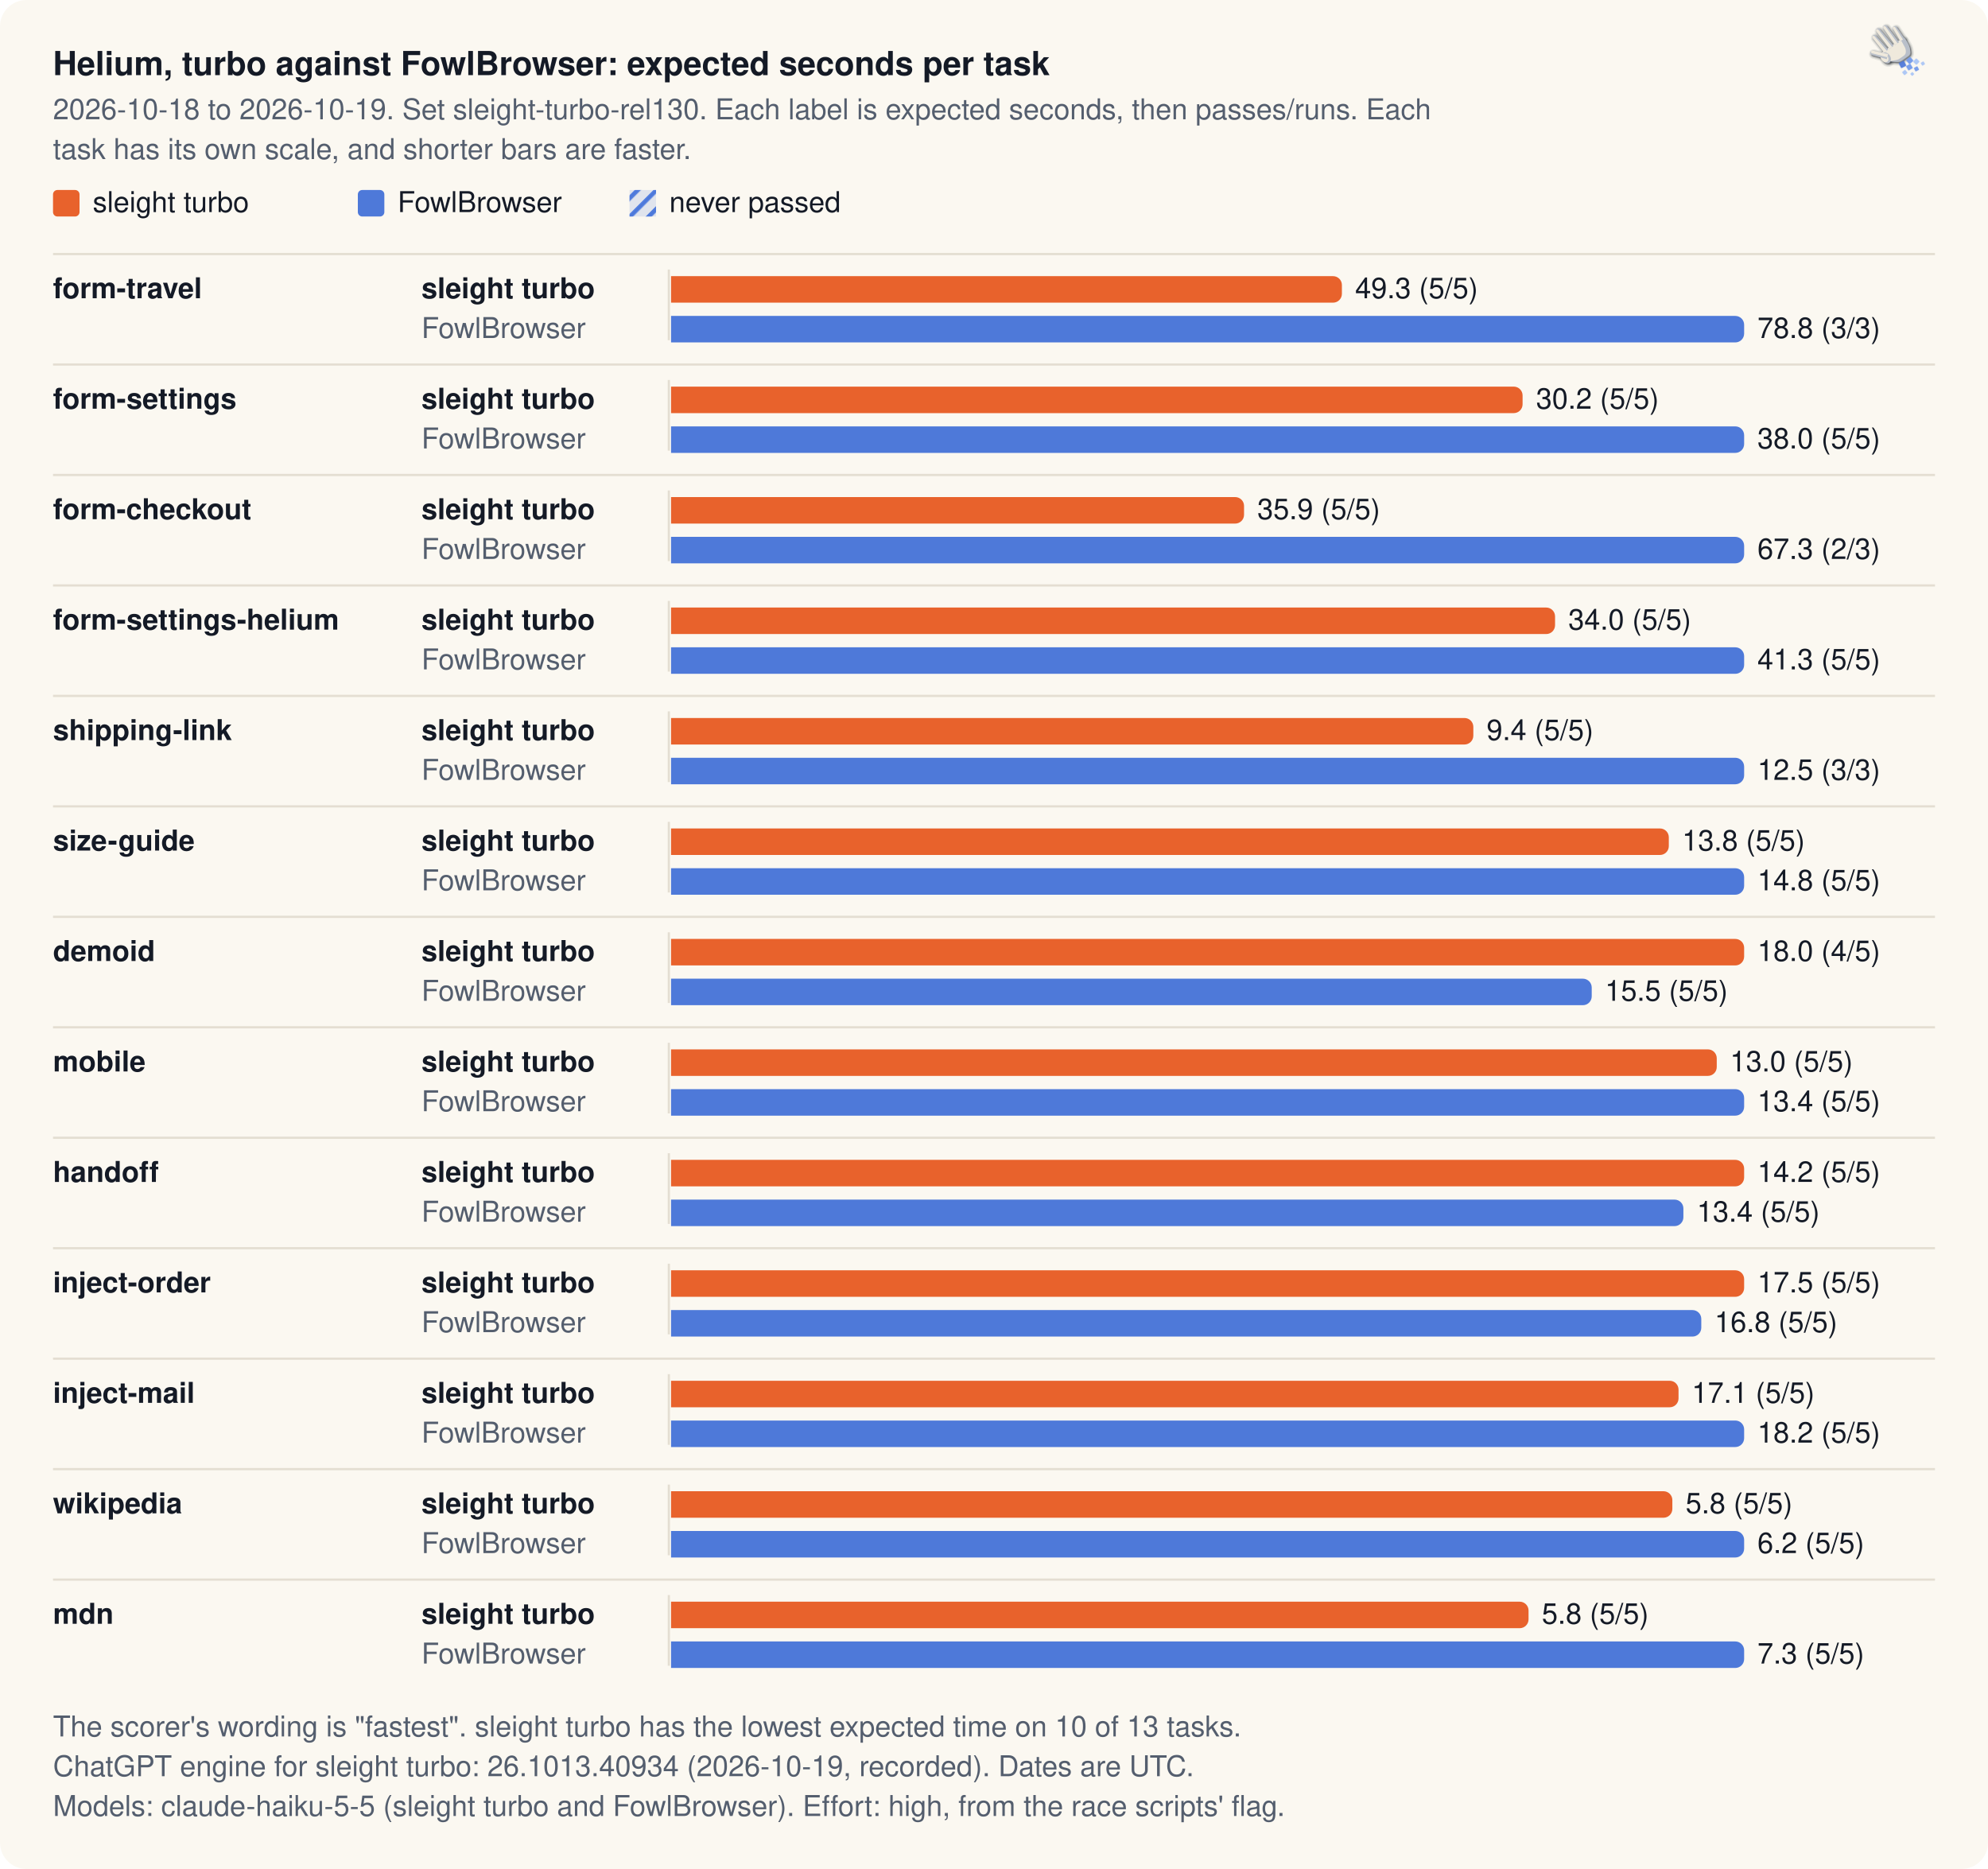
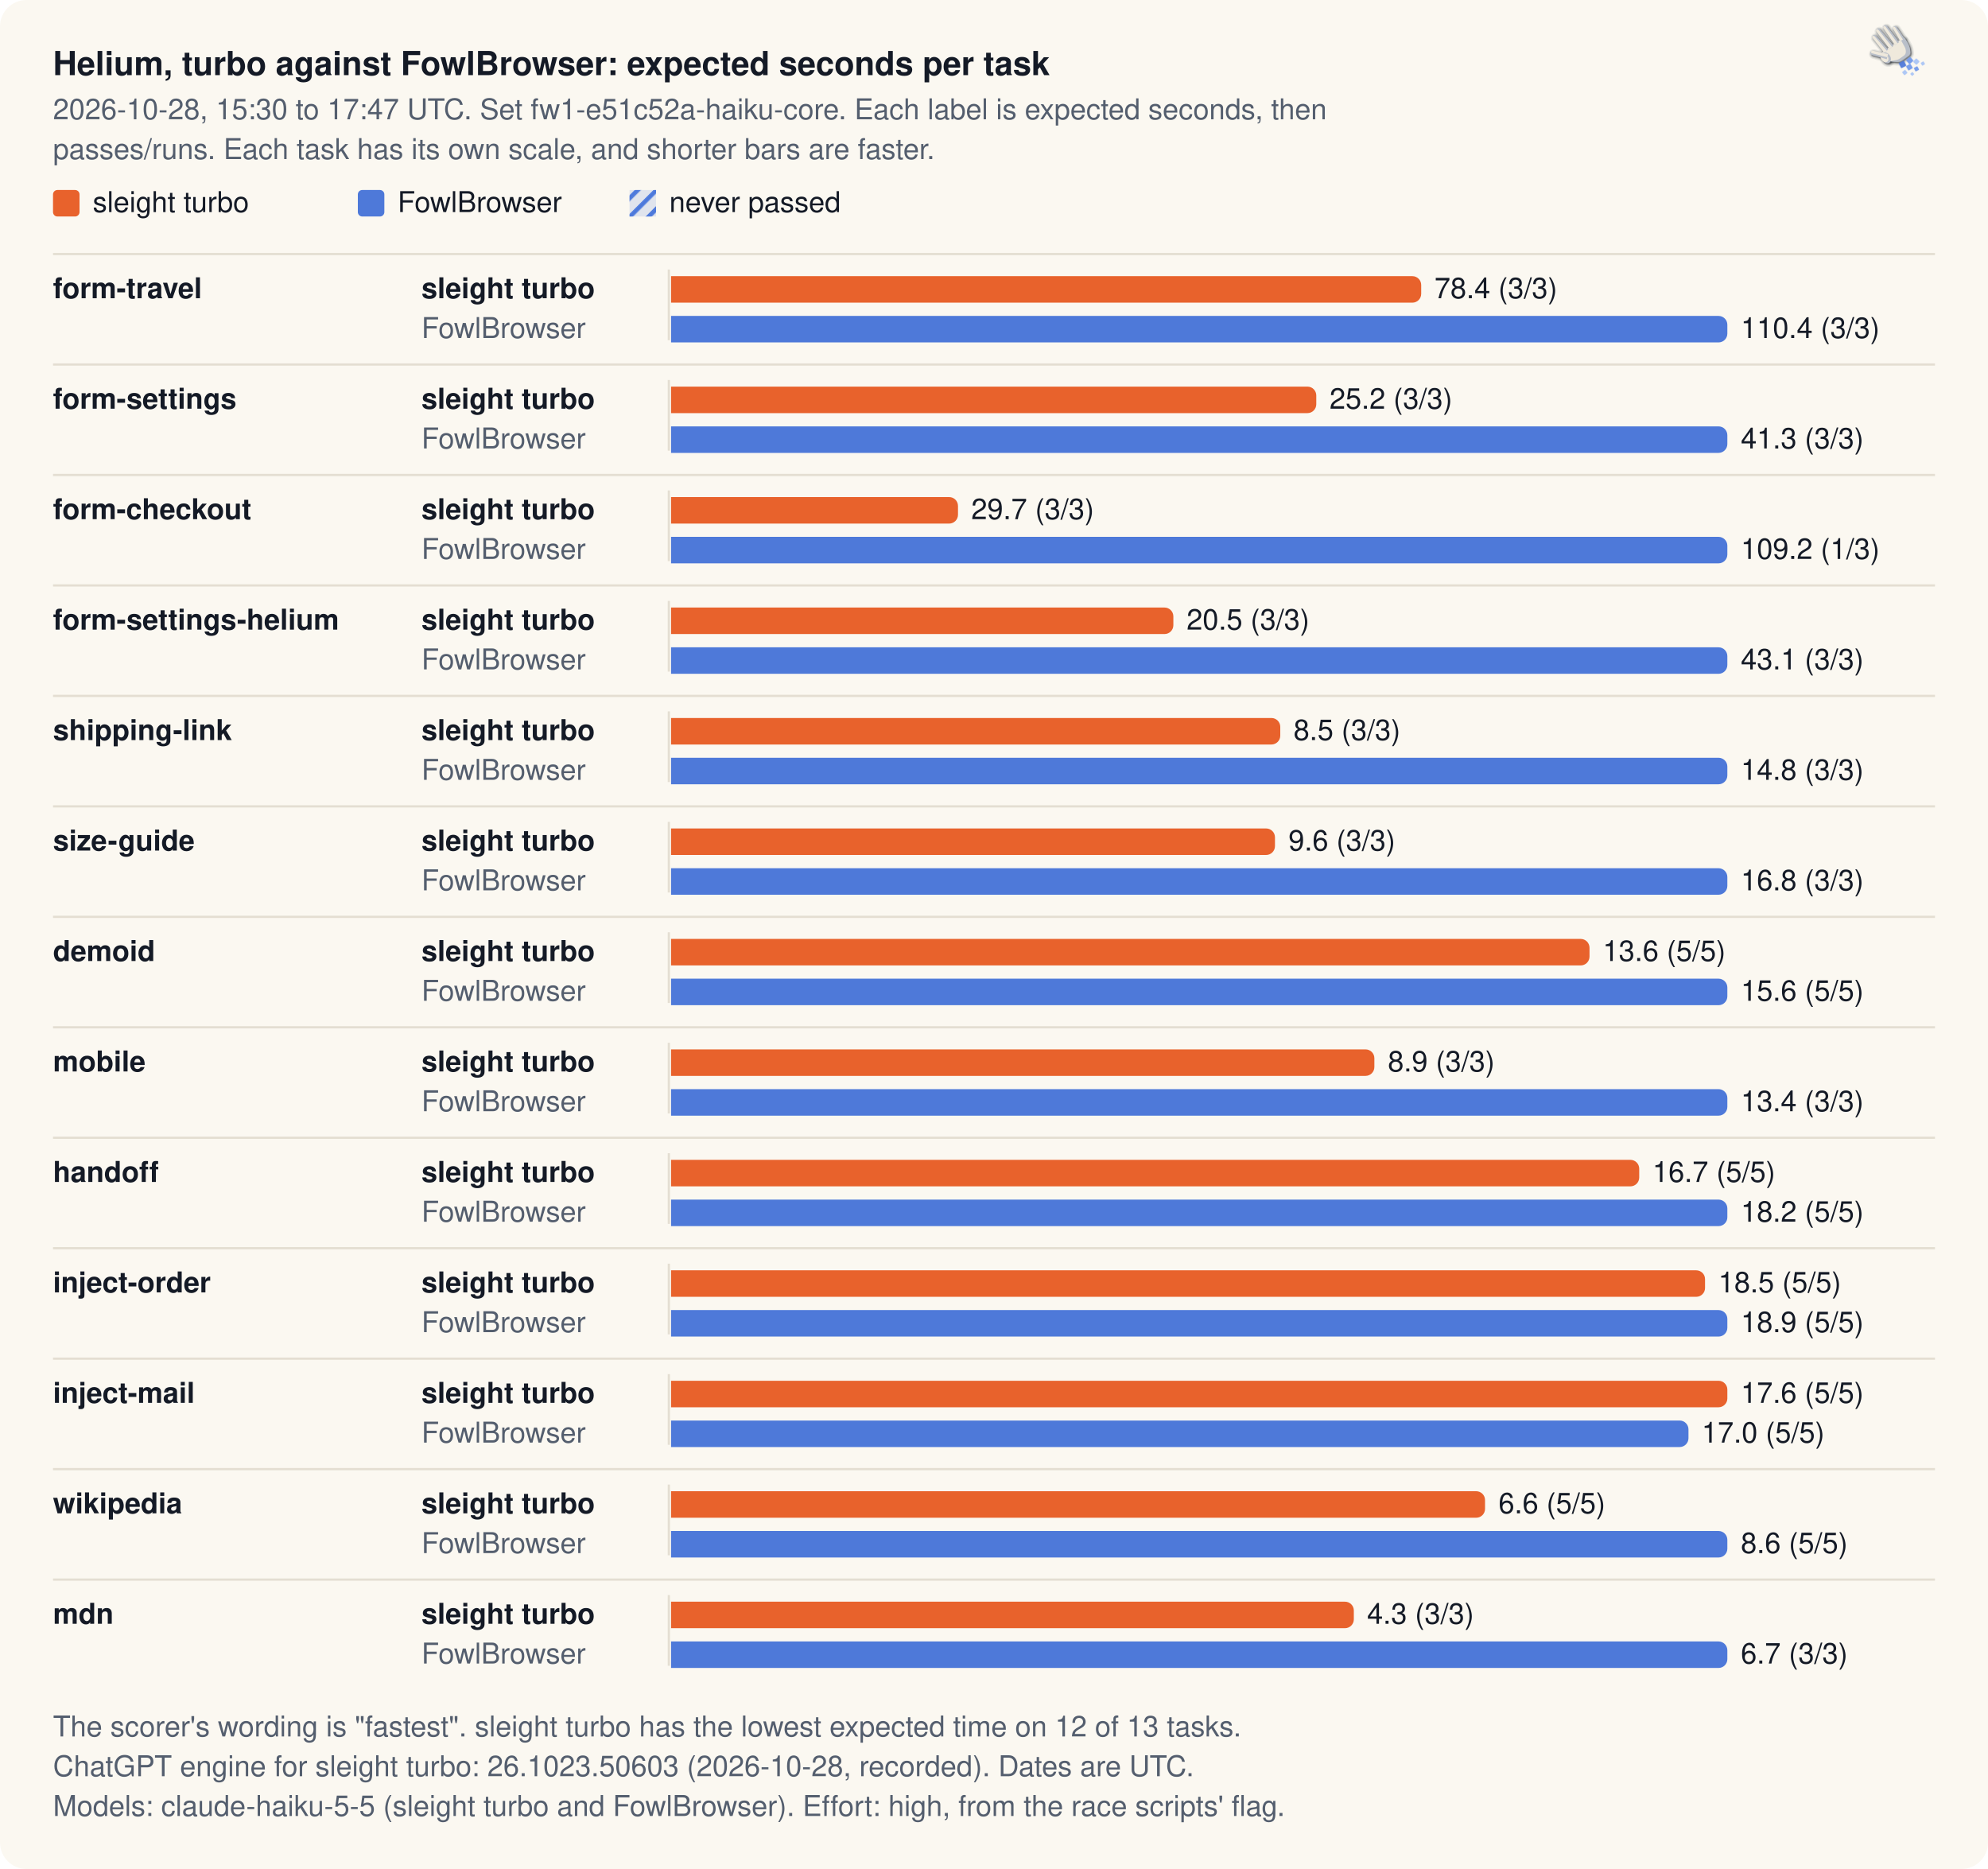
<svg xmlns="http://www.w3.org/2000/svg" viewBox="0 0 900 846" width="900" height="846" role="img" aria-labelledby="title desc">
  <style>
.bg{fill:#FBF8F1}
text{font-family:-apple-system,"Segoe UI",Helvetica,Arial,sans-serif;font-size:13px;fill:#141A26}
.t{font-size:15px;font-weight:600}
.b{font-weight:600}
.m{fill:#545E6E}
.g{stroke:#E4DED2;stroke-width:1;fill:none}
.me{fill:#E8622C}
.ot{fill:#4E79D9}
.sl{fill:#7A879A}
.hme{stroke:#E8622C}
.hot{stroke:#4E79D9}
.hsl{stroke:#7A879A}
</style>
  <defs>
    <pattern id="h-me" width="6" height="6" patternUnits="userSpaceOnUse" patternTransform="rotate(45)">
      <line class="hme" x1="1" y1="0" x2="1" y2="6" stroke-width="2" />
    </pattern>
    <pattern id="h-ot" width="6" height="6" patternUnits="userSpaceOnUse" patternTransform="rotate(45)">
      <line class="hot" x1="1" y1="0" x2="1" y2="6" stroke-width="2" />
    </pattern>
    <pattern id="h-sl" width="6" height="6" patternUnits="userSpaceOnUse" patternTransform="rotate(45)">
      <line class="hsl" x1="1" y1="0" x2="1" y2="6" stroke-width="2" />
    </pattern>
  </defs>
  <rect class="bg" width="900" height="846" rx="12" />
  <text x="24" y="34" class="t">Helium, turbo against FowlBrowser: expected seconds per task</text>
-   <text x="24" y="54" class="m">2026-10-18 to 2026-10-19. Set sleight-turbo-rel130. Each label is expected seconds, then passes/runs. Each</text>
-   <text x="24" y="72" class="m">task has its own scale, and shorter bars are faster.</text>
+   <text x="24" y="54" class="m">2026-10-28, 15:30 to 17:47 UTC. Set fw1-e51c52a-haiku-core. Each label is expected seconds, then</text>
+   <text x="24" y="72" class="m">passes/runs. Each task has its own scale, and shorter bars are faster.</text>
  <g transform="translate(840 8) scale(0.8)">
    <g transform="translate(0.6 0.6)">
      <g transform="translate(10 10) rotate(-35)">
        <g fill="#141A26" stroke="#141A26" fill-opacity="0.08" stroke-opacity="0.08" stroke-width="3" stroke-linejoin="round">
          <path d="M-2 12.39 Q-2.2 10.8 -0.6 10.8 L12.4 10.8 Q14 10.8 13.82 12.39 L13.48 15.41 Q13.3 17 12.56 18.42 L11.94 19.58 Q11.2 21 9.6 21 L5.2 21 Q3.6 21 2.35 20 L-0.15 18 Q-1.4 17 -1.6 15.41 Z" />
          <path d="M-3.8 14.6 A2.5 3.3 0 1 0 1.2 14.6 A2.5 3.3 0 1 0 -3.8 14.6 Z" />
          <path d="M0.83 13.52 L-5.04 7.13 A1.25 1.25 0 0 0 -6.93 8.76 L-1.43 15.48 Z" />
          <path d="M2.44 11.48 L1.3 1.09 A1.2 1.2 0 0 0 -1.09 1.3 L-0.44 11.72 Z" />
          <path d="M6.15 11.51 L5.17 -0.67 A1.2 1.2 0 0 0 2.77 -0.53 L3.25 11.69 Z" />
          <path d="M9.85 11.59 L9.51 0.29 A1.2 1.2 0 0 0 7.11 0.31 L6.95 11.61 Z" />
          <path d="M13.5 11.68 L13.68 3.81 A1.15 1.15 0 0 0 11.39 3.68 L10.7 11.52 Z" />
        </g>
        <g fill="#141A26" stroke="#141A26" fill-opacity="0.12" stroke-opacity="0.12" stroke-width="1.8" stroke-linejoin="round">
          <path d="M-2 12.39 Q-2.2 10.8 -0.6 10.8 L12.4 10.8 Q14 10.8 13.82 12.39 L13.48 15.41 Q13.3 17 12.56 18.42 L11.94 19.58 Q11.2 21 9.6 21 L5.2 21 Q3.6 21 2.35 20 L-0.15 18 Q-1.4 17 -1.6 15.41 Z" />
          <path d="M-3.8 14.6 A2.5 3.3 0 1 0 1.2 14.6 A2.5 3.3 0 1 0 -3.8 14.6 Z" />
          <path d="M0.83 13.52 L-5.04 7.13 A1.25 1.25 0 0 0 -6.93 8.76 L-1.43 15.48 Z" />
          <path d="M2.44 11.48 L1.3 1.09 A1.2 1.2 0 0 0 -1.09 1.3 L-0.44 11.72 Z" />
          <path d="M6.15 11.51 L5.17 -0.67 A1.2 1.2 0 0 0 2.77 -0.53 L3.25 11.69 Z" />
          <path d="M9.85 11.59 L9.51 0.29 A1.2 1.2 0 0 0 7.11 0.31 L6.95 11.61 Z" />
          <path d="M13.5 11.68 L13.68 3.81 A1.15 1.15 0 0 0 11.39 3.68 L10.7 11.52 Z" />
        </g>
        <g fill="#141A26" stroke="#141A26" fill-opacity="0.2" stroke-opacity="0.2" stroke-width="0.8" stroke-linejoin="round">
          <path d="M-2 12.39 Q-2.2 10.8 -0.6 10.8 L12.4 10.8 Q14 10.8 13.82 12.39 L13.48 15.41 Q13.3 17 12.56 18.42 L11.94 19.58 Q11.2 21 9.6 21 L5.2 21 Q3.6 21 2.35 20 L-0.15 18 Q-1.4 17 -1.6 15.41 Z" />
          <path d="M-3.8 14.6 A2.5 3.3 0 1 0 1.2 14.6 A2.5 3.3 0 1 0 -3.8 14.6 Z" />
          <path d="M0.83 13.52 L-5.04 7.13 A1.25 1.25 0 0 0 -6.93 8.76 L-1.43 15.48 Z" />
          <path d="M2.44 11.48 L1.3 1.09 A1.2 1.2 0 0 0 -1.09 1.3 L-0.44 11.72 Z" />
          <path d="M6.15 11.51 L5.17 -0.67 A1.2 1.2 0 0 0 2.77 -0.53 L3.25 11.69 Z" />
          <path d="M9.85 11.59 L9.51 0.29 A1.2 1.2 0 0 0 7.11 0.31 L6.95 11.61 Z" />
          <path d="M13.5 11.68 L13.68 3.81 A1.15 1.15 0 0 0 11.39 3.68 L10.7 11.52 Z" />
        </g>
      </g>
    </g>
    <g transform="translate(10 10) rotate(-35)">
      <rect x="-1.95" y="-1.95" width="3.9" height="3.9" rx="0.62" fill="#4E79D9" fill-opacity="0.2" transform="translate(4.2 23) rotate(8)" />
      <rect x="-1.6" y="-1.6" width="3.2" height="3.2" rx="0.51" fill="#4E79D9" fill-opacity="0.92" transform="translate(4.2 23) rotate(8)" />
      <rect x="-1.83" y="-1.83" width="3.66" height="3.66" rx="0.59" fill="#7299EA" fill-opacity="0.2" transform="translate(8.8 23.5) rotate(-6)" />
      <rect x="-1.5" y="-1.5" width="3" height="3" rx="0.48" fill="#7299EA" fill-opacity="0.92" transform="translate(8.8 23.5) rotate(-6)" />
      <rect x="-1.71" y="-1.71" width="3.42" height="3.42" rx="0.55" fill="#7299EA" fill-opacity="0.2" transform="translate(6.5 26.5) rotate(4)" />
      <rect x="-1.4" y="-1.4" width="2.8" height="2.8" rx="0.45" fill="#7299EA" fill-opacity="0.92" transform="translate(6.5 26.5) rotate(4)" />
      <rect x="-1.59" y="-1.59" width="3.17" height="3.17" rx="0.51" fill="#A9C4F5" fill-opacity="0.2" transform="translate(11.5 26.2) rotate(-11)" />
      <rect x="-1.3" y="-1.3" width="2.6" height="2.6" rx="0.42" fill="#A9C4F5" fill-opacity="0.92" transform="translate(11.5 26.2) rotate(-11)" />
      <rect x="-1.34" y="-1.34" width="2.68" height="2.68" rx="0.43" fill="#A9C4F5" fill-opacity="0.2" transform="translate(2.6 27.5) rotate(-4)" />
      <rect x="-1.1" y="-1.1" width="2.2" height="2.2" rx="0.35" fill="#A9C4F5" fill-opacity="0.92" transform="translate(2.6 27.5) rotate(-4)" />
      <rect x="-1.34" y="-1.34" width="2.68" height="2.68" rx="0.43" fill="#7299EA" fill-opacity="0.2" transform="translate(9.2 29.6) rotate(7)" />
      <rect x="-1.1" y="-1.1" width="2.2" height="2.2" rx="0.35" fill="#7299EA" fill-opacity="0.92" transform="translate(9.2 29.6) rotate(7)" />
      <rect x="-1.1" y="-1.1" width="2.2" height="2.2" rx="0.35" fill="#A9C4F5" fill-opacity="0.2" transform="translate(13.9 29.2) rotate(3)" />
      <rect x="-0.9" y="-0.9" width="1.8" height="1.8" rx="0.29" fill="#A9C4F5" fill-opacity="0.92" transform="translate(13.9 29.2) rotate(3)" />
      <rect x="-0.98" y="-0.98" width="1.95" height="1.95" rx="0.31" fill="#A9C4F5" fill-opacity="0.2" transform="translate(5.6 30.6) rotate(-8)" />
      <rect x="-0.8" y="-0.8" width="1.6" height="1.6" rx="0.26" fill="#A9C4F5" fill-opacity="0.92" transform="translate(5.6 30.6) rotate(-8)" />
    </g>
    <g transform="translate(10 10) rotate(-35)">
      <path d="M-2 12.39 Q-2.2 10.8 -0.6 10.8 L12.4 10.8 Q14 10.8 13.82 12.39 L13.48 15.41 Q13.3 17 12.56 18.42 L11.94 19.58 Q11.2 21 9.6 21 L5.2 21 Q3.6 21 2.35 20 L-0.15 18 Q-1.4 17 -1.6 15.41 Z" fill="#B9BFC9" />
      <path d="M-2.02 12.19 Q-2.2 10.8 -0.8 10.8 L10 10.8 Q11.4 10.8 11.24 12.19 L10.86 15.61 Q10.7 17 9.89 18.14 L9.81 18.26 Q9 19.4 7.6 19.4 L5 19.4 Q3.6 19.4 2.34 18.79 L-0.14 17.61 Q-1.4 17 -1.58 15.61 Z" fill="#EFE9DC" />
      <path d="M-3.8 14.6 A2.5 3.3 0 1 0 1.2 14.6 A2.5 3.3 0 1 0 -3.8 14.6 Z" fill="#B9BFC9" />
      <path d="M-4 14 A2 2.8 0 1 0 0 14 A2 2.8 0 1 0 -4 14 Z" fill="#EFE9DC" />
      <path d="M0.83 13.52 L-5.04 7.13 A1.25 1.25 0 0 0 -6.93 8.76 L-1.43 15.48 Z" fill="#B9BFC9" />
      <path d="M0.83 13.51 L-5.21 6.91 A0.78 0.78 0 0 0 -6.38 7.93 L-0.57 14.74 Z" fill="#EFE9DC" />
      <path d="M2.44 11.48 L1.3 1.09 A1.2 1.2 0 0 0 -1.09 1.3 L-0.44 11.72 Z" fill="#B9BFC9" />
      <path d="M1.35 11.58 L0.36 0.91 A0.74 0.74 0 0 0 -1.12 1.03 L-0.45 11.72 Z" fill="#EFE9DC" />
      <path d="M6.15 11.51 L5.17 -0.67 A1.2 1.2 0 0 0 2.77 -0.53 L3.25 11.69 Z" fill="#B9BFC9" />
      <path d="M5.05 11.59 L4.24 -0.88 A0.74 0.74 0 0 0 2.75 -0.8 L3.25 11.68 Z" fill="#EFE9DC" />
      <path d="M9.85 11.59 L9.51 0.29 A1.2 1.2 0 0 0 7.11 0.31 L6.95 11.61 Z" fill="#B9BFC9" />
      <path d="M8.75 11.6 L8.59 0.04 A0.74 0.74 0 0 0 7.1 0.04 L6.95 11.6 Z" fill="#EFE9DC" />
      <path d="M13.5 11.68 L13.68 3.81 A1.15 1.15 0 0 0 11.39 3.68 L10.7 11.52 Z" fill="#B9BFC9" />
      <path d="M12.43 11.63 L12.82 3.52 A0.71 0.71 0 0 0 11.39 3.42 L10.7 11.51 Z" fill="#EFE9DC" />
    </g>
  </g>
  <rect class="me" x="24" y="86" width="12" height="12" rx="2" />
  <text x="42" y="96">sleight turbo</text>
  <rect class="ot" x="162" y="86" width="12" height="12" rx="2" />
  <text x="180" y="96">FowlBrowser</text>
  <rect class="ot" fill-opacity="0.16" x="285" y="86" width="12" height="12" />
  <rect fill="url(#h-ot)" x="285" y="86" width="12" height="12" />
  <text x="303" y="96">never passed</text>
  <line class="g" x1="24" y1="115" x2="876" y2="115" />
  <text x="24" y="135" class="b">form-travel</text>
  <line class="g" x1="302.8" y1="122" x2="302.8" y2="154" />
  <text x="190.8" y="135" class="b">sleight turbo</text>
-   <path class="me" d="M303.8 125h299.7a4 4 0 0 1 4 4v4a4 4 0 0 1 -4 4h-299.7z" />
-   <text x="613.5" y="135" data-task="form-travel" data-arm="sleight-turbo" data-kind="cell" data-section="main">49.3 (5/5)</text>
+   <path class="me" d="M303.8 125h335.6a4 4 0 0 1 4 4v4a4 4 0 0 1 -4 4h-335.6z" />
+   <text x="649.4" y="135" data-task="form-travel" data-arm="sleight-turbo" data-kind="cell" data-section="main">78.4 (3/3)</text>
  <text x="190.8" y="153" class="m">FowlBrowser</text>
-   <path class="ot" d="M303.8 143h481.8a4 4 0 0 1 4 4v4a4 4 0 0 1 -4 4h-481.8z" />
-   <text x="795.6" y="153" data-task="form-travel" data-arm="fowlbrowser" data-kind="cell" data-section="main">78.8 (3/3)</text>
+   <path class="ot" d="M303.8 143h474.2a4 4 0 0 1 4 4v4a4 4 0 0 1 -4 4h-474.2z" />
+   <text x="788.1" y="153" data-task="form-travel" data-arm="fowlbrowser" data-kind="cell" data-section="main">110.4 (3/3)</text>
  <line class="g" x1="24" y1="165" x2="876" y2="165" />
  <text x="24" y="185" class="b">form-settings</text>
  <line class="g" x1="302.8" y1="172" x2="302.8" y2="204" />
  <text x="190.8" y="185" class="b">sleight turbo</text>
-   <path class="me" d="M303.8 175h381.5a4 4 0 0 1 4 4v4a4 4 0 0 1 -4 4h-381.5z" />
-   <text x="695.4" y="185" data-task="form-settings" data-arm="sleight-turbo" data-kind="cell" data-section="main">30.2 (5/5)</text>
+   <path class="me" d="M303.8 175h288.1a4 4 0 0 1 4 4v4a4 4 0 0 1 -4 4h-288.1z" />
+   <text x="601.9" y="185" data-task="form-settings" data-arm="sleight-turbo" data-kind="cell" data-section="main">25.2 (3/3)</text>
  <text x="190.8" y="203" class="m">FowlBrowser</text>
-   <path class="ot" d="M303.8 193h481.8a4 4 0 0 1 4 4v4a4 4 0 0 1 -4 4h-481.8z" />
-   <text x="795.6" y="203" data-task="form-settings" data-arm="fowlbrowser" data-kind="cell" data-section="main">38.0 (5/5)</text>
+   <path class="ot" d="M303.8 193h474.2a4 4 0 0 1 4 4v4a4 4 0 0 1 -4 4h-474.2z" />
+   <text x="788.1" y="203" data-task="form-settings" data-arm="fowlbrowser" data-kind="cell" data-section="main">41.3 (3/3)</text>
  <line class="g" x1="24" y1="215" x2="876" y2="215" />
  <text x="24" y="235" class="b">form-checkout</text>
  <line class="g" x1="302.8" y1="222" x2="302.8" y2="254" />
  <text x="190.8" y="235" class="b">sleight turbo</text>
-   <path class="me" d="M303.8 225h255.4a4 4 0 0 1 4 4v4a4 4 0 0 1 -4 4h-255.4z" />
-   <text x="569.2" y="235" data-task="form-checkout" data-arm="sleight-turbo" data-kind="cell" data-section="main">35.9 (5/5)</text>
+   <path class="me" d="M303.8 225h125.9a4 4 0 0 1 4 4v4a4 4 0 0 1 -4 4h-125.9z" />
+   <text x="439.7" y="235" data-task="form-checkout" data-arm="sleight-turbo" data-kind="cell" data-section="main">29.7 (3/3)</text>
  <text x="190.8" y="253" class="m">FowlBrowser</text>
-   <path class="ot" d="M303.8 243h481.8a4 4 0 0 1 4 4v4a4 4 0 0 1 -4 4h-481.8z" />
-   <text x="795.6" y="253" data-task="form-checkout" data-arm="fowlbrowser" data-kind="cell" data-section="main">67.3 (2/3)</text>
+   <path class="ot" d="M303.8 243h474.2a4 4 0 0 1 4 4v4a4 4 0 0 1 -4 4h-474.2z" />
+   <text x="788.1" y="253" data-task="form-checkout" data-arm="fowlbrowser" data-kind="cell" data-section="main">109.2 (1/3)</text>
  <line class="g" x1="24" y1="265" x2="876" y2="265" />
  <text x="24" y="285" class="b">form-settings-helium</text>
  <line class="g" x1="302.8" y1="272" x2="302.8" y2="304" />
  <text x="190.8" y="285" class="b">sleight turbo</text>
-   <path class="me" d="M303.8 275h396.2a4 4 0 0 1 4 4v4a4 4 0 0 1 -4 4h-396.2z" />
-   <text x="710" y="285" data-task="form-settings-helium" data-arm="sleight-turbo" data-kind="cell" data-section="main">34.0 (5/5)</text>
+   <path class="me" d="M303.8 275h223.4a4 4 0 0 1 4 4v4a4 4 0 0 1 -4 4h-223.4z" />
+   <text x="537.2" y="285" data-task="form-settings-helium" data-arm="sleight-turbo" data-kind="cell" data-section="main">20.5 (3/3)</text>
  <text x="190.8" y="303" class="m">FowlBrowser</text>
-   <path class="ot" d="M303.8 293h481.8a4 4 0 0 1 4 4v4a4 4 0 0 1 -4 4h-481.8z" />
-   <text x="795.6" y="303" data-task="form-settings-helium" data-arm="fowlbrowser" data-kind="cell" data-section="main">41.3 (5/5)</text>
+   <path class="ot" d="M303.8 293h474.2a4 4 0 0 1 4 4v4a4 4 0 0 1 -4 4h-474.2z" />
+   <text x="788.1" y="303" data-task="form-settings-helium" data-arm="fowlbrowser" data-kind="cell" data-section="main">43.1 (3/3)</text>
  <line class="g" x1="24" y1="315" x2="876" y2="315" />
  <text x="24" y="335" class="b">shipping-link</text>
  <line class="g" x1="302.8" y1="322" x2="302.8" y2="354" />
  <text x="190.8" y="335" class="b">sleight turbo</text>
-   <path class="me" d="M303.8 325h359.2a4 4 0 0 1 4 4v4a4 4 0 0 1 -4 4h-359.2z" />
-   <text x="673" y="335" data-task="shipping-link" data-arm="sleight-turbo" data-kind="cell" data-section="main">9.4 (5/5)</text>
+   <path class="me" d="M303.8 325h271.8a4 4 0 0 1 4 4v4a4 4 0 0 1 -4 4h-271.8z" />
+   <text x="585.6" y="335" data-task="shipping-link" data-arm="sleight-turbo" data-kind="cell" data-section="main">8.5 (3/3)</text>
  <text x="190.8" y="353" class="m">FowlBrowser</text>
-   <path class="ot" d="M303.8 343h481.8a4 4 0 0 1 4 4v4a4 4 0 0 1 -4 4h-481.8z" />
-   <text x="795.6" y="353" data-task="shipping-link" data-arm="fowlbrowser" data-kind="cell" data-section="main">12.5 (3/3)</text>
+   <path class="ot" d="M303.8 343h474.2a4 4 0 0 1 4 4v4a4 4 0 0 1 -4 4h-474.2z" />
+   <text x="788.1" y="353" data-task="shipping-link" data-arm="fowlbrowser" data-kind="cell" data-section="main">14.8 (3/3)</text>
  <line class="g" x1="24" y1="365" x2="876" y2="365" />
  <text x="24" y="385" class="b">size-guide</text>
  <line class="g" x1="302.8" y1="372" x2="302.8" y2="404" />
  <text x="190.8" y="385" class="b">sleight turbo</text>
-   <path class="me" d="M303.8 375h447.7a4 4 0 0 1 4 4v4a4 4 0 0 1 -4 4h-447.7z" />
-   <text x="761.5" y="385" data-task="size-guide" data-arm="sleight-turbo" data-kind="cell" data-section="main">13.8 (5/5)</text>
+   <path class="me" d="M303.8 375h269.4a4 4 0 0 1 4 4v4a4 4 0 0 1 -4 4h-269.4z" />
+   <text x="583.3" y="385" data-task="size-guide" data-arm="sleight-turbo" data-kind="cell" data-section="main">9.6 (3/3)</text>
  <text x="190.8" y="403" class="m">FowlBrowser</text>
-   <path class="ot" d="M303.8 393h481.8a4 4 0 0 1 4 4v4a4 4 0 0 1 -4 4h-481.8z" />
-   <text x="795.6" y="403" data-task="size-guide" data-arm="fowlbrowser" data-kind="cell" data-section="main">14.8 (5/5)</text>
+   <path class="ot" d="M303.8 393h474.2a4 4 0 0 1 4 4v4a4 4 0 0 1 -4 4h-474.2z" />
+   <text x="788.1" y="403" data-task="size-guide" data-arm="fowlbrowser" data-kind="cell" data-section="main">16.8 (3/3)</text>
  <line class="g" x1="24" y1="415" x2="876" y2="415" />
  <text x="24" y="435" class="b">demoid</text>
  <line class="g" x1="302.8" y1="422" x2="302.8" y2="454" />
  <text x="190.8" y="435" class="b">sleight turbo</text>
-   <path class="me" d="M303.8 425h481.8a4 4 0 0 1 4 4v4a4 4 0 0 1 -4 4h-481.8z" />
-   <text x="795.6" y="435" data-task="demoid" data-arm="sleight-turbo" data-kind="cell" data-section="main">18.0 (4/5)</text>
+   <path class="me" d="M303.8 425h411.8a4 4 0 0 1 4 4v4a4 4 0 0 1 -4 4h-411.8z" />
+   <text x="725.6" y="435" data-task="demoid" data-arm="sleight-turbo" data-kind="cell" data-section="main">13.6 (5/5)</text>
  <text x="190.8" y="453" class="m">FowlBrowser</text>
-   <path class="ot" d="M303.8 443h412.8a4 4 0 0 1 4 4v4a4 4 0 0 1 -4 4h-412.8z" />
-   <text x="726.6" y="453" data-task="demoid" data-arm="fowlbrowser" data-kind="cell" data-section="main">15.5 (5/5)</text>
+   <path class="ot" d="M303.8 443h474.2a4 4 0 0 1 4 4v4a4 4 0 0 1 -4 4h-474.2z" />
+   <text x="788.1" y="453" data-task="demoid" data-arm="fowlbrowser" data-kind="cell" data-section="main">15.6 (5/5)</text>
  <line class="g" x1="24" y1="465" x2="876" y2="465" />
  <text x="24" y="485" class="b">mobile</text>
  <line class="g" x1="302.8" y1="472" x2="302.8" y2="504" />
  <text x="190.8" y="485" class="b">sleight turbo</text>
-   <path class="me" d="M303.8 475h469.4a4 4 0 0 1 4 4v4a4 4 0 0 1 -4 4h-469.4z" />
-   <text x="783.2" y="485" data-task="mobile" data-arm="sleight-turbo" data-kind="cell" data-section="main">13.0 (5/5)</text>
+   <path class="me" d="M303.8 475h314.4a4 4 0 0 1 4 4v4a4 4 0 0 1 -4 4h-314.4z" />
+   <text x="628.3" y="485" data-task="mobile" data-arm="sleight-turbo" data-kind="cell" data-section="main">8.9 (3/3)</text>
  <text x="190.8" y="503" class="m">FowlBrowser</text>
-   <path class="ot" d="M303.8 493h481.8a4 4 0 0 1 4 4v4a4 4 0 0 1 -4 4h-481.8z" />
-   <text x="795.6" y="503" data-task="mobile" data-arm="fowlbrowser" data-kind="cell" data-section="main">13.4 (5/5)</text>
+   <path class="ot" d="M303.8 493h474.2a4 4 0 0 1 4 4v4a4 4 0 0 1 -4 4h-474.2z" />
+   <text x="788.1" y="503" data-task="mobile" data-arm="fowlbrowser" data-kind="cell" data-section="main">13.4 (3/3)</text>
  <line class="g" x1="24" y1="515" x2="876" y2="515" />
  <text x="24" y="535" class="b">handoff</text>
  <line class="g" x1="302.8" y1="522" x2="302.8" y2="554" />
  <text x="190.8" y="535" class="b">sleight turbo</text>
-   <path class="me" d="M303.8 525h481.8a4 4 0 0 1 4 4v4a4 4 0 0 1 -4 4h-481.8z" />
-   <text x="795.6" y="535" data-task="handoff" data-arm="sleight-turbo" data-kind="cell" data-section="main">14.2 (5/5)</text>
+   <path class="me" d="M303.8 525h434.3a4 4 0 0 1 4 4v4a4 4 0 0 1 -4 4h-434.3z" />
+   <text x="748.1" y="535" data-task="handoff" data-arm="sleight-turbo" data-kind="cell" data-section="main">16.7 (5/5)</text>
  <text x="190.8" y="553" class="m">FowlBrowser</text>
-   <path class="ot" d="M303.8 543h454.3a4 4 0 0 1 4 4v4a4 4 0 0 1 -4 4h-454.3z" />
-   <text x="768.2" y="553" data-task="handoff" data-arm="fowlbrowser" data-kind="cell" data-section="main">13.4 (5/5)</text>
+   <path class="ot" d="M303.8 543h474.2a4 4 0 0 1 4 4v4a4 4 0 0 1 -4 4h-474.2z" />
+   <text x="788.1" y="553" data-task="handoff" data-arm="fowlbrowser" data-kind="cell" data-section="main">18.2 (5/5)</text>
  <line class="g" x1="24" y1="565" x2="876" y2="565" />
  <text x="24" y="585" class="b">inject-order</text>
  <line class="g" x1="302.8" y1="572" x2="302.8" y2="604" />
  <text x="190.8" y="585" class="b">sleight turbo</text>
-   <path class="me" d="M303.8 575h481.8a4 4 0 0 1 4 4v4a4 4 0 0 1 -4 4h-481.8z" />
-   <text x="795.6" y="585" data-task="inject-order" data-arm="sleight-turbo" data-kind="cell" data-section="main">17.5 (5/5)</text>
+   <path class="me" d="M303.8 575h464.1a4 4 0 0 1 4 4v4a4 4 0 0 1 -4 4h-464.1z" />
+   <text x="777.9" y="585" data-task="inject-order" data-arm="sleight-turbo" data-kind="cell" data-section="main">18.5 (5/5)</text>
  <text x="190.8" y="603" class="m">FowlBrowser</text>
-   <path class="ot" d="M303.8 593h462.4a4 4 0 0 1 4 4v4a4 4 0 0 1 -4 4h-462.4z" />
-   <text x="776.2" y="603" data-task="inject-order" data-arm="fowlbrowser" data-kind="cell" data-section="main">16.8 (5/5)</text>
+   <path class="ot" d="M303.8 593h474.2a4 4 0 0 1 4 4v4a4 4 0 0 1 -4 4h-474.2z" />
+   <text x="788.1" y="603" data-task="inject-order" data-arm="fowlbrowser" data-kind="cell" data-section="main">18.9 (5/5)</text>
  <line class="g" x1="24" y1="615" x2="876" y2="615" />
  <text x="24" y="635" class="b">inject-mail</text>
  <line class="g" x1="302.8" y1="622" x2="302.8" y2="654" />
  <text x="190.8" y="635" class="b">sleight turbo</text>
-   <path class="me" d="M303.8 625h452.1a4 4 0 0 1 4 4v4a4 4 0 0 1 -4 4h-452.1z" />
-   <text x="765.9" y="635" data-task="inject-mail" data-arm="sleight-turbo" data-kind="cell" data-section="main">17.1 (5/5)</text>
+   <path class="me" d="M303.8 625h474.2a4 4 0 0 1 4 4v4a4 4 0 0 1 -4 4h-474.2z" />
+   <text x="788.1" y="635" data-task="inject-mail" data-arm="sleight-turbo" data-kind="cell" data-section="main">17.6 (5/5)</text>
  <text x="190.8" y="653" class="m">FowlBrowser</text>
-   <path class="ot" d="M303.8 643h481.8a4 4 0 0 1 4 4v4a4 4 0 0 1 -4 4h-481.8z" />
-   <text x="795.6" y="653" data-task="inject-mail" data-arm="fowlbrowser" data-kind="cell" data-section="main">18.2 (5/5)</text>
+   <path class="ot" d="M303.8 643h456.6a4 4 0 0 1 4 4v4a4 4 0 0 1 -4 4h-456.6z" />
+   <text x="770.4" y="653" data-task="inject-mail" data-arm="fowlbrowser" data-kind="cell" data-section="main">17.0 (5/5)</text>
  <line class="g" x1="24" y1="665" x2="876" y2="665" />
  <text x="24" y="685" class="b">wikipedia</text>
  <line class="g" x1="302.8" y1="672" x2="302.8" y2="704" />
  <text x="190.8" y="685" class="b">sleight turbo</text>
-   <path class="me" d="M303.8 675h449.3a4 4 0 0 1 4 4v4a4 4 0 0 1 -4 4h-449.3z" />
-   <text x="763.1" y="685" data-task="wikipedia" data-arm="sleight-turbo" data-kind="cell" data-section="main">5.8 (5/5)</text>
+   <path class="me" d="M303.8 675h364.5a4 4 0 0 1 4 4v4a4 4 0 0 1 -4 4h-364.5z" />
+   <text x="678.4" y="685" data-task="wikipedia" data-arm="sleight-turbo" data-kind="cell" data-section="main">6.6 (5/5)</text>
  <text x="190.8" y="703" class="m">FowlBrowser</text>
-   <path class="ot" d="M303.8 693h481.8a4 4 0 0 1 4 4v4a4 4 0 0 1 -4 4h-481.8z" />
-   <text x="795.6" y="703" data-task="wikipedia" data-arm="fowlbrowser" data-kind="cell" data-section="main">6.2 (5/5)</text>
+   <path class="ot" d="M303.8 693h474.2a4 4 0 0 1 4 4v4a4 4 0 0 1 -4 4h-474.2z" />
+   <text x="788.1" y="703" data-task="wikipedia" data-arm="fowlbrowser" data-kind="cell" data-section="main">8.6 (5/5)</text>
  <line class="g" x1="24" y1="715" x2="876" y2="715" />
  <text x="24" y="735" class="b">mdn</text>
  <line class="g" x1="302.8" y1="722" x2="302.8" y2="754" />
  <text x="190.8" y="735" class="b">sleight turbo</text>
-   <path class="me" d="M303.8 725h384.2a4 4 0 0 1 4 4v4a4 4 0 0 1 -4 4h-384.2z" />
-   <text x="698" y="735" data-task="mdn" data-arm="sleight-turbo" data-kind="cell" data-section="main">5.8 (5/5)</text>
+   <path class="me" d="M303.8 725h305.1a4 4 0 0 1 4 4v4a4 4 0 0 1 -4 4h-305.1z" />
+   <text x="618.9" y="735" data-task="mdn" data-arm="sleight-turbo" data-kind="cell" data-section="main">4.3 (3/3)</text>
  <text x="190.8" y="753" class="m">FowlBrowser</text>
-   <path class="ot" d="M303.8 743h481.8a4 4 0 0 1 4 4v4a4 4 0 0 1 -4 4h-481.8z" />
-   <text x="795.6" y="753" data-task="mdn" data-arm="fowlbrowser" data-kind="cell" data-section="main">7.3 (5/5)</text>
-   <text x="24" y="786" class="m">The scorer's wording is "fastest". sleight turbo has the lowest expected time on 10 of 13 tasks.</text>
-   <text x="24" y="804" class="m">ChatGPT engine for sleight turbo: 26.1013.40934 (2026-10-19, recorded). Dates are UTC.</text>
+   <path class="ot" d="M303.8 743h474.2a4 4 0 0 1 4 4v4a4 4 0 0 1 -4 4h-474.2z" />
+   <text x="788.1" y="753" data-task="mdn" data-arm="fowlbrowser" data-kind="cell" data-section="main">6.7 (3/3)</text>
+   <text x="24" y="786" class="m">The scorer's wording is "fastest". sleight turbo has the lowest expected time on 12 of 13 tasks.</text>
+   <text x="24" y="804" class="m">ChatGPT engine for sleight turbo: 26.1023.50603 (2026-10-28, recorded). Dates are UTC.</text>
  <text x="24" y="822" class="m">Models: claude-haiku-5-5 (sleight turbo and FowlBrowser). Effort: high, from the race scripts' flag.</text>
</svg>
